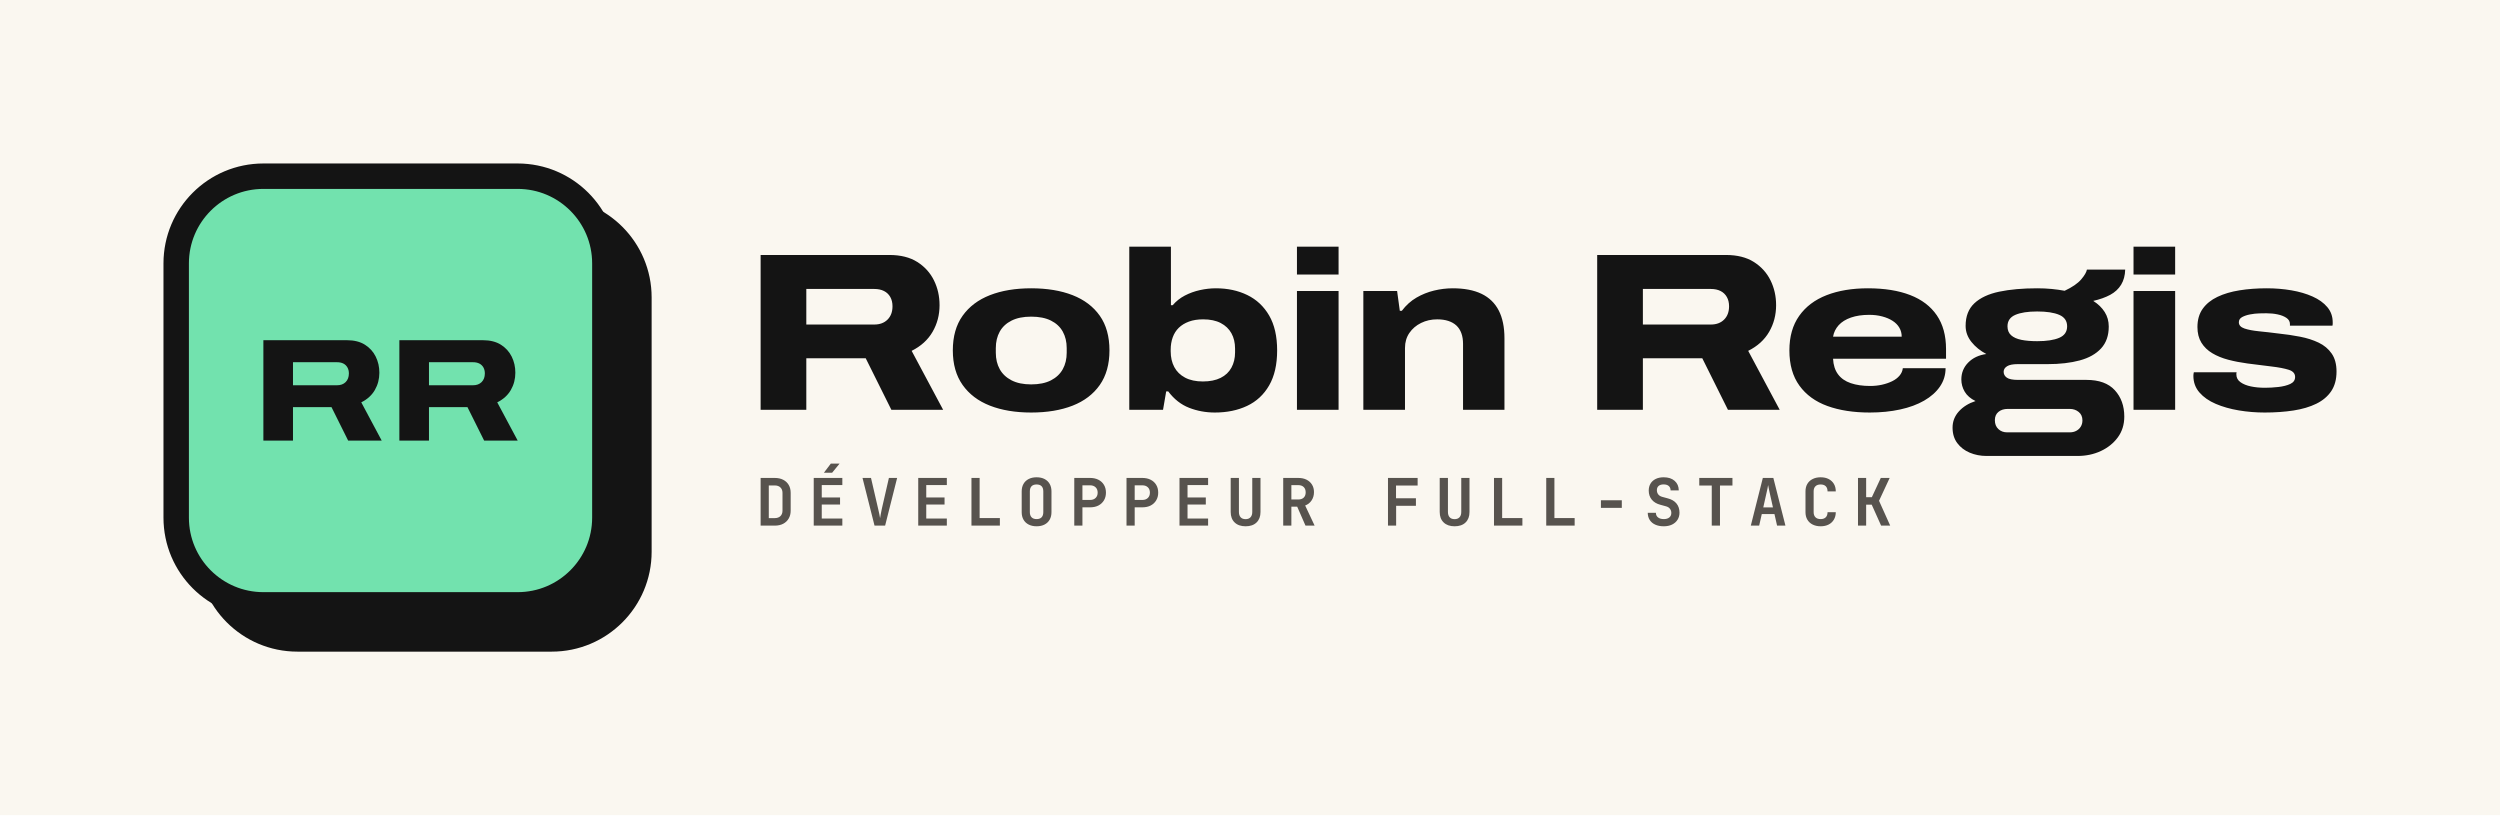
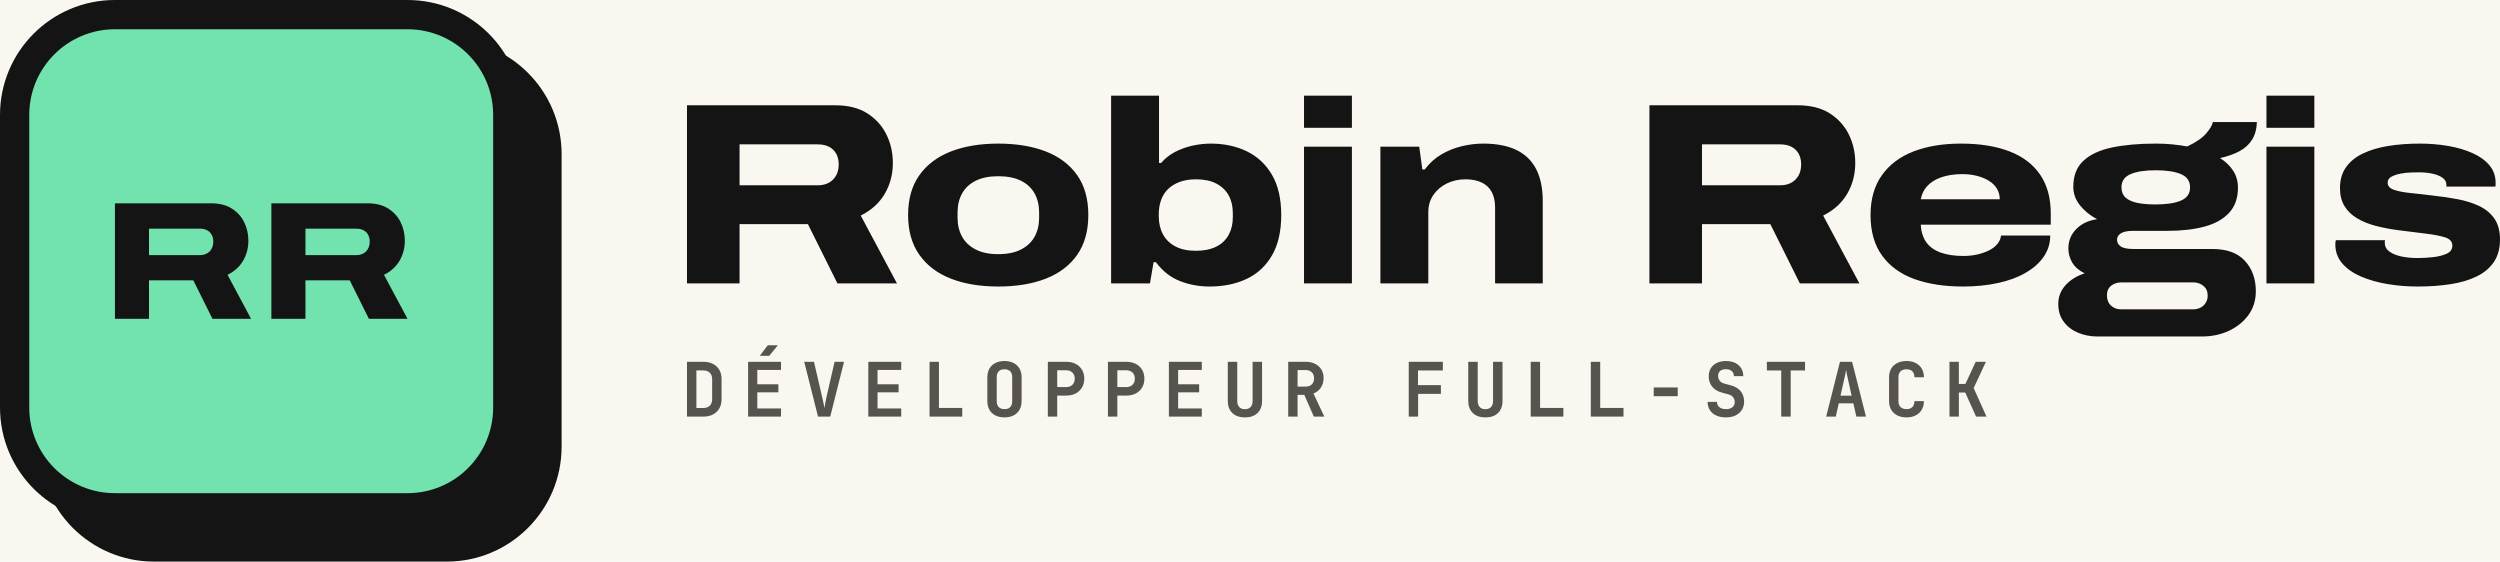
- <svg xmlns="http://www.w3.org/2000/svg" width="1321.29" height="430.8" viewBox="0 0 1321.29 430.8">
-   <rect width="100%" height="100%" fill="#faf7f0" />
+ <svg xmlns="http://www.w3.org/2000/svg" width="1148.49" height="258" viewBox="86.4 86.4 1148.49 258">
+   <rect x="86.4" y="86.4" width="1148.49" height="258" fill="#faf7f0" />
  <rect x="104.4" y="104.4" width="240" height="240" rx="52.8" fill="#141414" />
  <rect x="93.12" y="93.12" width="226.56" height="226.56" rx="46.08" fill="#72e2ae" stroke="#141414" stroke-width="13.44" />
  <path fill="#141414" d="M154.85 232.85L139.20 232.85L139.20 179.80L183.31 179.80Q189.09 179.80 192.87 182.19Q196.65 184.58 198.57 188.47Q200.50 192.37 200.50 196.99L200.50 196.99Q200.50 202.00 198.11 206.13Q195.72 210.26 190.94 212.65L190.94 212.65L201.73 232.85L184 232.85L175.21 215.19L154.85 215.19L154.85 232.85ZM154.85 191.44L154.85 203.62L178.14 203.62Q180.99 203.62 182.69 201.93Q184.39 200.23 184.39 197.38L184.39 197.38Q184.39 195.53 183.61 194.18Q182.84 192.83 181.46 192.13Q180.07 191.44 178.14 191.44L178.14 191.44L154.85 191.44ZM226.72 232.85L211.07 232.85L211.07 179.80L255.17 179.80Q260.95 179.80 264.73 182.19Q268.51 184.58 270.44 188.47Q272.37 192.37 272.37 196.99L272.37 196.99Q272.37 202.00 269.98 206.13Q267.59 210.26 262.80 212.65L262.80 212.65L273.60 232.85L255.87 232.85L247.07 215.19L226.72 215.19L226.72 232.85ZM226.72 191.44L226.72 203.62L250.00 203.62Q252.86 203.62 254.55 201.93Q256.25 200.23 256.25 197.38L256.25 197.38Q256.25 195.53 255.48 194.18Q254.71 192.83 253.32 192.13Q251.93 191.44 250.00 191.44L250.00 191.44L226.72 191.44Z" />
  <path fill="#141414" d="M426.15 216.60L402 216.60L402 134.76L470.04 134.76Q478.96 134.76 484.79 138.45Q490.62 142.14 493.59 148.14Q496.57 154.15 496.57 161.29L496.57 161.29Q496.57 169.02 492.88 175.38Q489.19 181.75 481.82 185.43L481.82 185.43L498.47 216.60L471.11 216.60L457.55 189.36L426.15 189.36L426.15 216.60ZM426.15 152.72L426.15 171.52L462.07 171.52Q466.47 171.52 469.09 168.90Q471.70 166.28 471.70 161.88L471.70 161.88Q471.70 159.03 470.52 156.95Q469.33 154.86 467.18 153.79Q465.04 152.72 462.07 152.72L462.07 152.72L426.15 152.72ZM544.98 218.03L544.98 218.03Q532.49 218.03 523.21 214.40Q513.93 210.77 508.76 203.46Q503.58 196.14 503.58 185.20L503.58 185.20Q503.58 174.13 508.76 166.88Q513.93 159.62 523.21 155.99Q532.49 152.37 544.98 152.37L544.98 152.37Q557.59 152.37 566.87 155.99Q576.14 159.62 581.26 166.88Q586.37 174.13 586.37 185.20L586.37 185.20Q586.37 196.14 581.26 203.46Q576.14 210.77 566.87 214.40Q557.59 218.03 544.98 218.03ZM544.98 203.16L544.98 203.16Q551.28 203.16 555.45 201.02Q559.61 198.88 561.69 195.13Q563.77 191.38 563.77 186.39L563.77 186.39L563.77 184.01Q563.77 179.01 561.69 175.26Q559.61 171.52 555.45 169.44Q551.28 167.35 544.98 167.35L544.98 167.35Q538.79 167.35 534.63 169.44Q530.47 171.52 528.38 175.26Q526.30 179.01 526.30 184.01L526.30 184.01L526.30 186.39Q526.30 191.38 528.38 195.13Q530.47 198.88 534.63 201.02Q538.79 203.16 544.98 203.16ZM642.04 218.03L642.04 218.03Q634.90 218.03 628.48 215.53Q622.06 213.03 617.42 206.85L617.42 206.85L616.35 206.85L614.68 216.60L596.84 216.60L596.84 130.36L618.85 130.36L618.85 161.29L619.80 161.29Q622.42 158.20 626.16 156.23Q629.91 154.27 634.19 153.32Q638.47 152.37 642.64 152.37L642.64 152.37Q651.91 152.37 659.23 155.94Q666.55 159.50 670.77 166.76Q674.99 174.02 674.99 185.20L674.99 185.20Q674.99 196.38 670.77 203.69Q666.55 211.01 659.11 214.52Q651.68 218.03 642.04 218.03ZM635.74 201.61L635.74 201.61Q641.33 201.61 645.13 199.71Q648.94 197.81 650.84 194.30Q652.75 190.79 652.75 186.27L652.75 186.27L652.75 184.25Q652.75 179.61 650.84 176.16Q648.94 172.71 645.19 170.74Q641.45 168.78 635.86 168.78L635.86 168.78Q631.57 168.78 628.36 169.97Q625.15 171.16 623.01 173.24Q620.87 175.32 619.80 178.30Q618.73 181.27 618.73 184.84L618.73 184.84L618.73 185.67Q618.73 190.43 620.63 194.00Q622.53 197.57 626.34 199.59Q630.15 201.61 635.74 201.61ZM707.46 145.11L685.46 145.11L685.46 130.36L707.46 130.36L707.46 145.11ZM707.46 216.60L685.46 216.60L685.46 153.79L707.46 153.79L707.46 216.60ZM742.56 216.60L720.55 216.60L720.55 153.79L738.39 153.79L739.82 164.26L740.89 164.26Q744.22 159.86 748.62 157.30Q753.02 154.75 757.96 153.56Q762.90 152.37 767.77 152.37L767.77 152.37Q776.93 152.37 783.00 155.28Q789.06 158.20 792.10 164.08Q795.13 169.97 795.13 178.77L795.13 178.77L795.13 216.60L773.24 216.60L773.24 181.75Q773.24 178.54 772.35 176.10Q771.46 173.66 769.74 172.05Q768.01 170.45 765.45 169.61Q762.90 168.78 759.57 168.78L759.57 168.78Q754.93 168.78 751.06 170.69Q747.19 172.59 744.87 175.98Q742.56 179.37 742.56 183.89L742.56 183.89L742.56 216.60ZM868.29 216.60L844.14 216.60L844.14 134.76L912.18 134.76Q921.10 134.76 926.93 138.45Q932.76 142.14 935.73 148.14Q938.70 154.15 938.70 161.29L938.70 161.29Q938.70 169.02 935.02 175.38Q931.33 181.75 923.95 185.43L923.95 185.43L940.61 216.60L913.25 216.60L899.69 189.36L868.29 189.36L868.29 216.60ZM868.29 152.72L868.29 171.52L904.21 171.52Q908.61 171.52 911.23 168.90Q913.84 166.28 913.84 161.88L913.84 161.88Q913.84 159.03 912.65 156.95Q911.46 154.86 909.32 153.79Q907.18 152.72 904.21 152.72L904.21 152.72L868.29 152.72ZM988.19 218.03L988.19 218.03Q975.34 218.03 965.83 214.58Q956.31 211.13 951.02 203.81Q945.72 196.50 945.72 185.20L945.72 185.20Q945.72 174.25 950.90 166.94Q956.07 159.62 965.41 155.99Q974.75 152.37 987.24 152.37L987.24 152.37Q1000.32 152.37 1009.54 155.94Q1018.76 159.50 1023.63 166.64Q1028.51 173.78 1028.51 184.48L1028.51 184.48L1028.51 189.60L968.80 189.60Q969.04 194.59 971.42 197.81Q973.79 201.02 978.14 202.50Q982.48 203.99 988.43 203.99L988.43 203.99Q991.64 203.99 994.61 203.34Q997.58 202.68 1000.02 201.49Q1002.46 200.30 1003.95 198.52Q1005.44 196.74 1005.67 194.59L1005.67 194.59L1028.27 194.59Q1028.27 199.95 1025.30 204.29Q1022.33 208.63 1016.97 211.72Q1011.62 214.82 1004.25 216.42Q996.87 218.03 988.19 218.03ZM968.80 177.94L968.80 177.94L1005.08 177.94Q1005.08 175.32 1003.83 173.18Q1002.58 171.04 1000.26 169.56Q997.94 168.07 994.79 167.24Q991.64 166.40 987.95 166.40L987.95 166.40Q982.36 166.40 978.26 167.83Q974.15 169.26 971.77 171.87Q969.39 174.49 968.80 177.94ZM1097.98 240.98L1049.92 240.98Q1045.17 240.98 1041.06 239.26Q1036.96 237.54 1034.46 234.20Q1031.96 230.87 1031.96 226.00L1031.96 226.00Q1031.96 221.12 1035.29 217.43Q1038.62 213.75 1044.09 211.96L1044.09 211.96Q1040.17 210.06 1038.38 207.02Q1036.60 203.99 1036.60 200.54L1036.60 200.54Q1036.60 195.31 1040.23 191.62Q1043.86 187.93 1049.80 187.10L1049.80 187.10Q1045.05 184.60 1041.95 180.74Q1038.86 176.87 1038.86 172.23L1038.86 172.23Q1038.86 164.62 1043.50 160.28Q1048.14 155.94 1056.64 154.15Q1065.15 152.37 1076.69 152.37L1076.69 152.37Q1080.73 152.37 1084.36 152.72Q1087.99 153.08 1091.20 153.68L1091.20 153.68Q1097.27 150.82 1099.94 147.67Q1102.62 144.52 1102.97 142.49L1102.97 142.49L1123.20 142.49Q1123.08 147.13 1121.06 150.46Q1119.03 153.79 1115.29 155.82Q1111.54 157.84 1106.31 159.03L1106.31 159.03Q1110.23 161.53 1112.37 164.92Q1114.51 168.31 1114.51 172.59L1114.51 172.59Q1114.51 179.73 1110.47 184.13Q1106.42 188.53 1099.17 190.49Q1091.91 192.45 1082.16 192.45L1082.16 192.45L1066.34 192.45Q1062.53 192.45 1060.75 193.58Q1058.96 194.71 1058.96 196.50L1058.96 196.50Q1058.96 198.40 1060.63 199.59Q1062.29 200.78 1066.58 200.78L1066.58 200.78L1102.74 200.78Q1112.73 200.78 1117.72 206.25Q1122.72 211.72 1122.72 220.17L1122.72 220.17Q1122.72 226.47 1119.33 231.11Q1115.94 235.75 1110.35 238.37Q1104.76 240.98 1097.98 240.98L1097.98 240.98ZM1060.75 228.50L1060.75 228.50L1093.93 228.50Q1095.84 228.50 1097.32 227.72Q1098.81 226.95 1099.70 225.52Q1100.60 224.09 1100.60 222.19L1100.60 222.19Q1100.60 219.34 1098.63 217.73Q1096.67 216.12 1093.93 216.12L1093.93 216.12L1061.10 216.12Q1058.13 216.12 1056.23 217.67Q1054.32 219.22 1054.32 222.07L1054.32 222.07Q1054.32 225.05 1056.17 226.77Q1058.01 228.50 1060.75 228.50ZM1076.69 180.32L1076.69 180.32Q1084.18 180.32 1088.34 178.54Q1092.51 176.75 1092.51 172.47L1092.51 172.47Q1092.51 168.19 1088.34 166.40Q1084.18 164.62 1076.69 164.62L1076.69 164.62Q1069.31 164.62 1065.15 166.40Q1060.99 168.19 1060.99 172.47L1060.99 172.47Q1060.99 175.44 1062.89 177.17Q1064.79 178.89 1068.30 179.61Q1071.81 180.32 1076.69 180.32ZM1149.60 145.11L1127.60 145.11L1127.60 130.36L1149.60 130.36L1149.60 145.11ZM1149.60 216.60L1127.60 216.60L1127.60 153.79L1149.60 153.79L1149.60 216.60ZM1196.95 218.03L1196.95 218.03Q1189.93 218.03 1183.21 216.90Q1176.49 215.77 1171.07 213.45Q1165.66 211.13 1162.45 207.44Q1159.24 203.75 1159.24 198.64L1159.24 198.64Q1159.24 198.16 1159.30 197.69Q1159.36 197.21 1159.48 196.74L1159.48 196.74L1182.08 196.74Q1181.96 197.09 1181.96 197.39Q1181.96 197.69 1181.96 197.92L1181.96 197.92Q1181.96 200.42 1184.10 201.97Q1186.24 203.52 1189.63 204.23Q1193.02 204.94 1197.06 204.94L1197.06 204.94Q1200.40 204.94 1204.14 204.53Q1207.89 204.11 1210.45 202.92Q1213.00 201.73 1213.00 199.23L1213.00 199.23Q1213.00 196.50 1209.61 195.43Q1206.22 194.36 1200.57 193.70Q1194.92 193.05 1187.79 192.10L1187.79 192.10Q1182.43 191.38 1177.68 190.13Q1172.92 188.88 1169.23 186.68Q1165.54 184.48 1163.46 181.09Q1161.38 177.70 1161.38 172.83L1161.38 172.83Q1161.38 167.12 1164.17 163.19Q1166.97 159.27 1171.97 156.89Q1176.96 154.51 1183.62 153.44Q1190.28 152.37 1198.02 152.37L1198.02 152.37Q1204.80 152.37 1211.04 153.44Q1217.29 154.51 1222.22 156.71Q1227.16 158.91 1230.01 162.30Q1232.87 165.69 1232.87 170.33L1232.87 170.33Q1232.87 170.80 1232.87 171.28Q1232.87 171.76 1232.75 172.11L1232.75 172.11L1210.27 172.11L1210.27 171.28Q1210.27 169.26 1208.42 168.01Q1206.58 166.76 1203.79 166.17Q1200.99 165.57 1197.78 165.57L1197.78 165.57Q1196.47 165.57 1194.09 165.63Q1191.71 165.69 1189.21 166.17Q1186.72 166.64 1184.99 167.59Q1183.27 168.54 1183.27 170.33L1183.27 170.33Q1183.27 172.59 1186.18 173.60Q1189.10 174.61 1193.91 175.09Q1198.73 175.56 1204.32 176.28L1204.32 176.28Q1210.03 176.87 1215.56 177.94Q1221.09 179.01 1225.43 181.09Q1229.78 183.17 1232.33 186.86Q1234.89 190.55 1234.89 196.38L1234.89 196.38Q1234.89 202.56 1232.10 206.73Q1229.30 210.89 1224.19 213.39Q1219.07 215.89 1212.11 216.96Q1205.15 218.03 1196.95 218.03Z" />
  <path fill="#57534e" d="M409.49 277.80L402 277.80L402 252.60L409.49 252.60Q412.05 252.60 413.93 253.57Q415.81 254.53 416.84 256.29Q417.88 258.05 417.88 260.47L417.88 260.47L417.88 269.89Q417.88 272.28 416.84 274.05Q415.81 275.83 413.93 276.82Q412.05 277.80 409.49 277.80L409.49 277.80ZM406.32 256.57L406.32 273.83L409.49 273.83Q411.36 273.83 412.46 272.78Q413.56 271.72 413.56 269.89L413.56 269.89L413.56 260.47Q413.56 258.68 412.46 257.62Q411.36 256.57 409.49 256.57L409.49 256.57L406.32 256.57ZM445.19 277.80L430.07 277.80L430.07 252.60L445.19 252.60L445.19 256.36L434.31 256.36L434.31 262.92L443.98 262.92L443.98 266.65L434.31 266.65L434.31 274.04L445.19 274.04L445.19 277.80ZM439.80 249.84L435.45 249.84L439.11 245.01L443.74 245.01L439.80 249.84ZM467.80 277.80L462.20 277.80L455.85 252.60L460.34 252.60L464.14 269.03Q464.45 270.24 464.72 271.62Q465.00 273.00 465.14 273.86L465.14 273.86Q465.28 273.00 465.52 271.62Q465.76 270.24 466.04 269.00L466.04 269.00L469.80 252.60L474.15 252.60L467.80 277.80ZM500.42 277.80L485.30 277.80L485.30 252.60L500.42 252.60L500.42 256.36L489.54 256.36L489.54 262.92L499.21 262.92L499.21 266.65L489.54 266.65L489.54 274.04L500.42 274.04L500.42 277.80ZM528.45 277.80L513.43 277.80L513.43 252.60L517.75 252.60L517.75 273.80L528.45 273.80L528.45 277.80ZM547.85 278.15L547.85 278.15Q545.43 278.15 543.66 277.23Q541.88 276.32 540.93 274.64Q539.98 272.97 539.98 270.69L539.98 270.69L539.98 259.71Q539.98 257.43 540.93 255.76Q541.88 254.08 543.66 253.17Q545.43 252.25 547.85 252.25L547.85 252.25Q550.30 252.25 552.06 253.17Q553.82 254.08 554.77 255.76Q555.72 257.43 555.72 259.68L555.72 259.68L555.72 270.69Q555.72 272.97 554.77 274.64Q553.82 276.32 552.06 277.23Q550.30 278.15 547.85 278.15ZM547.85 274.35L547.85 274.35Q549.61 274.35 550.51 273.40Q551.40 272.45 551.40 270.69L551.40 270.69L551.40 259.71Q551.40 257.92 550.51 256.98Q549.61 256.05 547.85 256.05L547.85 256.05Q546.09 256.05 545.19 256.98Q544.29 257.92 544.29 259.71L544.29 259.71L544.29 270.69Q544.29 272.45 545.21 273.40Q546.12 274.35 547.85 274.35ZM572.08 277.80L567.77 277.80L567.77 252.60L576.16 252.60Q578.68 252.60 580.56 253.57Q582.44 254.53 583.47 256.28Q584.51 258.02 584.51 260.37L584.51 260.37Q584.51 262.68 583.46 264.44Q582.40 266.20 580.54 267.17Q578.68 268.13 576.16 268.13L576.16 268.13L572.08 268.13L572.08 277.80ZM572.08 256.50L572.08 264.23L576.16 264.23Q577.95 264.23 579.04 263.18Q580.13 262.13 580.13 260.37L580.13 260.37Q580.13 258.57 579.04 257.54Q577.95 256.50 576.16 256.50L576.16 256.50L572.08 256.50ZM599.70 277.80L595.38 277.80L595.38 252.60L603.77 252.60Q606.29 252.60 608.17 253.57Q610.06 254.53 611.09 256.28Q612.13 258.02 612.13 260.37L612.13 260.37Q612.13 262.68 611.07 264.44Q610.02 266.20 608.16 267.17Q606.29 268.13 603.77 268.13L603.77 268.13L599.70 268.13L599.70 277.80ZM599.70 256.50L599.70 264.23L603.77 264.23Q605.57 264.23 606.66 263.18Q607.74 262.13 607.74 260.37L607.74 260.37Q607.74 258.57 606.66 257.54Q605.57 256.50 603.77 256.50L603.77 256.50L599.70 256.50ZM638.50 277.80L623.38 277.80L623.38 252.60L638.50 252.60L638.50 256.36L627.63 256.36L627.63 262.92L637.29 262.92L637.29 266.65L627.63 266.65L627.63 274.04L638.50 274.04L638.50 277.80ZM658.32 278.15L658.32 278.15Q654.62 278.15 652.53 276.13Q650.44 274.11 650.44 270.62L650.44 270.62L650.44 252.60L654.79 252.60L654.79 270.59Q654.79 272.38 655.69 273.38Q656.59 274.38 658.32 274.38L658.32 274.38Q660.01 274.38 660.92 273.38Q661.84 272.38 661.84 270.59L661.84 270.59L661.84 252.60L666.19 252.60L666.19 270.62Q666.19 274.11 664.11 276.13Q662.04 278.15 658.32 278.15ZM682.51 277.80L678.20 277.80L678.20 252.60L686.17 252.60Q688.69 252.60 690.54 253.53Q692.39 254.46 693.42 256.14Q694.46 257.81 694.46 260.09L694.46 260.09Q694.46 262.58 693.20 264.48Q691.94 266.37 689.80 267.17L689.80 267.17L694.80 277.80L689.97 277.80L685.59 267.79L682.51 267.79L682.51 277.80ZM682.51 256.40L682.51 263.99L686.17 263.99Q688.00 263.99 689.04 262.99Q690.07 261.99 690.07 260.23L690.07 260.23Q690.07 258.43 689.04 257.42Q688.00 256.40 686.17 256.40L686.17 256.40L682.51 256.40ZM737.88 277.80L733.57 277.80L733.57 252.60L749.24 252.60L749.24 256.60L737.82 256.60L737.82 263.34L748.34 263.34L748.34 267.34L737.88 267.34L737.88 277.80ZM768.78 278.15L768.78 278.15Q765.09 278.15 763.00 276.13Q760.91 274.11 760.91 270.62L760.91 270.62L760.91 252.60L765.26 252.60L765.26 270.59Q765.26 272.38 766.16 273.38Q767.05 274.38 768.78 274.38L768.78 274.38Q770.47 274.38 771.39 273.38Q772.30 272.38 772.30 270.59L772.30 270.59L772.30 252.60L776.65 252.60L776.65 270.62Q776.65 274.11 774.58 276.13Q772.51 278.15 768.78 278.15ZM804.61 277.80L789.60 277.80L789.60 252.60L793.91 252.60L793.91 273.80L804.61 273.80L804.61 277.80ZM832.23 277.80L817.21 277.80L817.21 252.60L821.53 252.60L821.53 273.80L832.23 273.80L832.23 277.80ZM857.15 268.41L846.11 268.41L846.11 264.41L857.15 264.41L857.15 268.41ZM879.32 278.15L879.32 278.15Q876.73 278.15 874.83 277.28Q872.93 276.42 871.91 274.81Q870.89 273.21 870.86 271.03L870.86 271.03L875.17 271.03Q875.17 272.59 876.30 273.47Q877.42 274.35 879.35 274.35L879.35 274.35Q881.21 274.35 882.27 273.48Q883.32 272.62 883.32 271.10L883.32 271.10Q883.32 269.83 882.58 268.88Q881.84 267.93 880.45 267.58L880.45 267.58L877.56 266.79Q874.59 266.03 872.98 264.06Q871.38 262.09 871.38 259.30L871.38 259.30Q871.38 257.16 872.34 255.57Q873.31 253.98 875.09 253.12Q876.86 252.25 879.28 252.25L879.28 252.25Q882.94 252.25 885.08 254.14Q887.22 256.02 887.26 259.19L887.26 259.19L882.94 259.19Q882.94 257.71 881.97 256.86Q881.01 256.02 879.25 256.02L879.25 256.02Q877.56 256.02 876.62 256.81Q875.69 257.61 875.69 259.06L875.69 259.06Q875.69 260.37 876.40 261.28Q877.11 262.20 878.45 262.58L878.45 262.58L881.46 263.40Q884.46 264.16 886.05 266.11Q887.64 268.07 887.64 270.93L887.64 270.93Q887.64 273.07 886.60 274.71Q885.56 276.35 883.70 277.25Q881.84 278.15 879.32 278.15ZM909.04 277.80L904.69 277.80L904.69 256.60L898.09 256.60L898.09 252.60L915.63 252.60L915.63 256.60L909.04 256.60L909.04 277.80ZM929.75 277.80L925.33 277.80L931.68 252.60L937.24 252.60L943.63 277.80L939.21 277.80L937.83 271.69L931.13 271.69L929.75 277.80ZM933.44 261.37L931.92 268.17L937.03 268.17L935.52 261.40Q935.14 259.71 934.86 258.35Q934.58 256.98 934.48 256.36L934.48 256.36Q934.38 256.98 934.12 258.35Q933.86 259.71 933.44 261.37L933.44 261.37ZM962.23 278.15L962.23 278.15Q959.82 278.15 958.01 277.23Q956.19 276.32 955.21 274.64Q954.23 272.97 954.23 270.69L954.23 270.69L954.23 259.71Q954.23 257.40 955.21 255.74Q956.19 254.08 958.01 253.17Q959.82 252.25 962.23 252.25L962.23 252.25Q964.68 252.25 966.46 253.17Q968.24 254.08 969.24 255.74Q970.24 257.40 970.24 259.71L970.24 259.71L965.89 259.71Q965.89 257.92 964.94 256.98Q963.99 256.05 962.23 256.05L962.23 256.05Q960.47 256.05 959.51 256.98Q958.54 257.92 958.54 259.68L958.54 259.68L958.54 270.69Q958.54 272.45 959.51 273.40Q960.47 274.35 962.23 274.35L962.23 274.35Q963.99 274.35 964.94 273.40Q965.89 272.45 965.89 270.69L965.89 270.69L970.24 270.69Q970.24 272.93 969.24 274.62Q968.24 276.32 966.46 277.23Q964.68 278.15 962.23 278.15ZM986.29 277.80L981.98 277.80L981.98 252.60L986.29 252.60L986.29 262.78L989.30 262.78L994.03 252.60L998.72 252.60L993.10 264.68L999.00 277.80L994.20 277.80L989.23 266.72L986.29 266.72L986.29 277.80Z" />
</svg>
